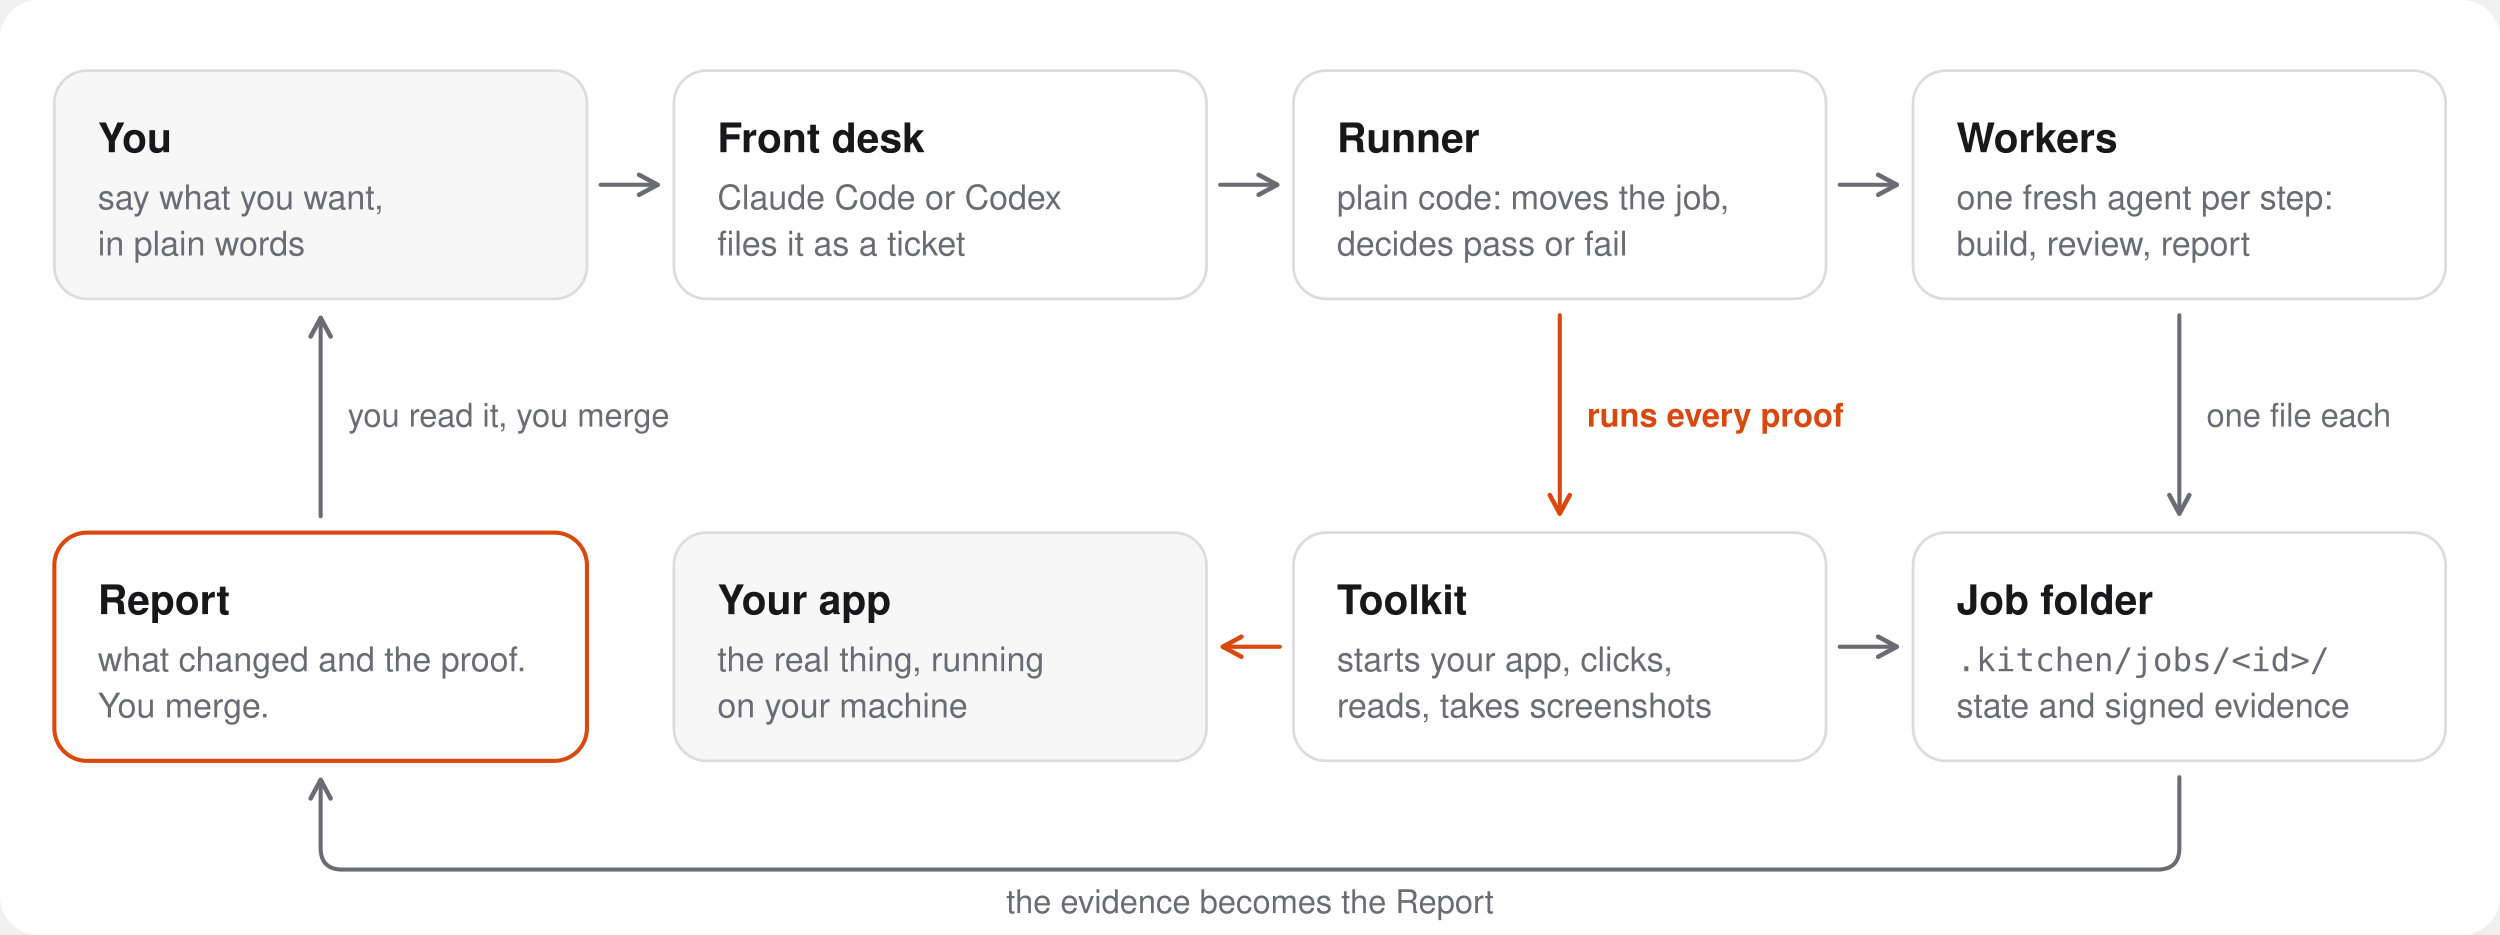
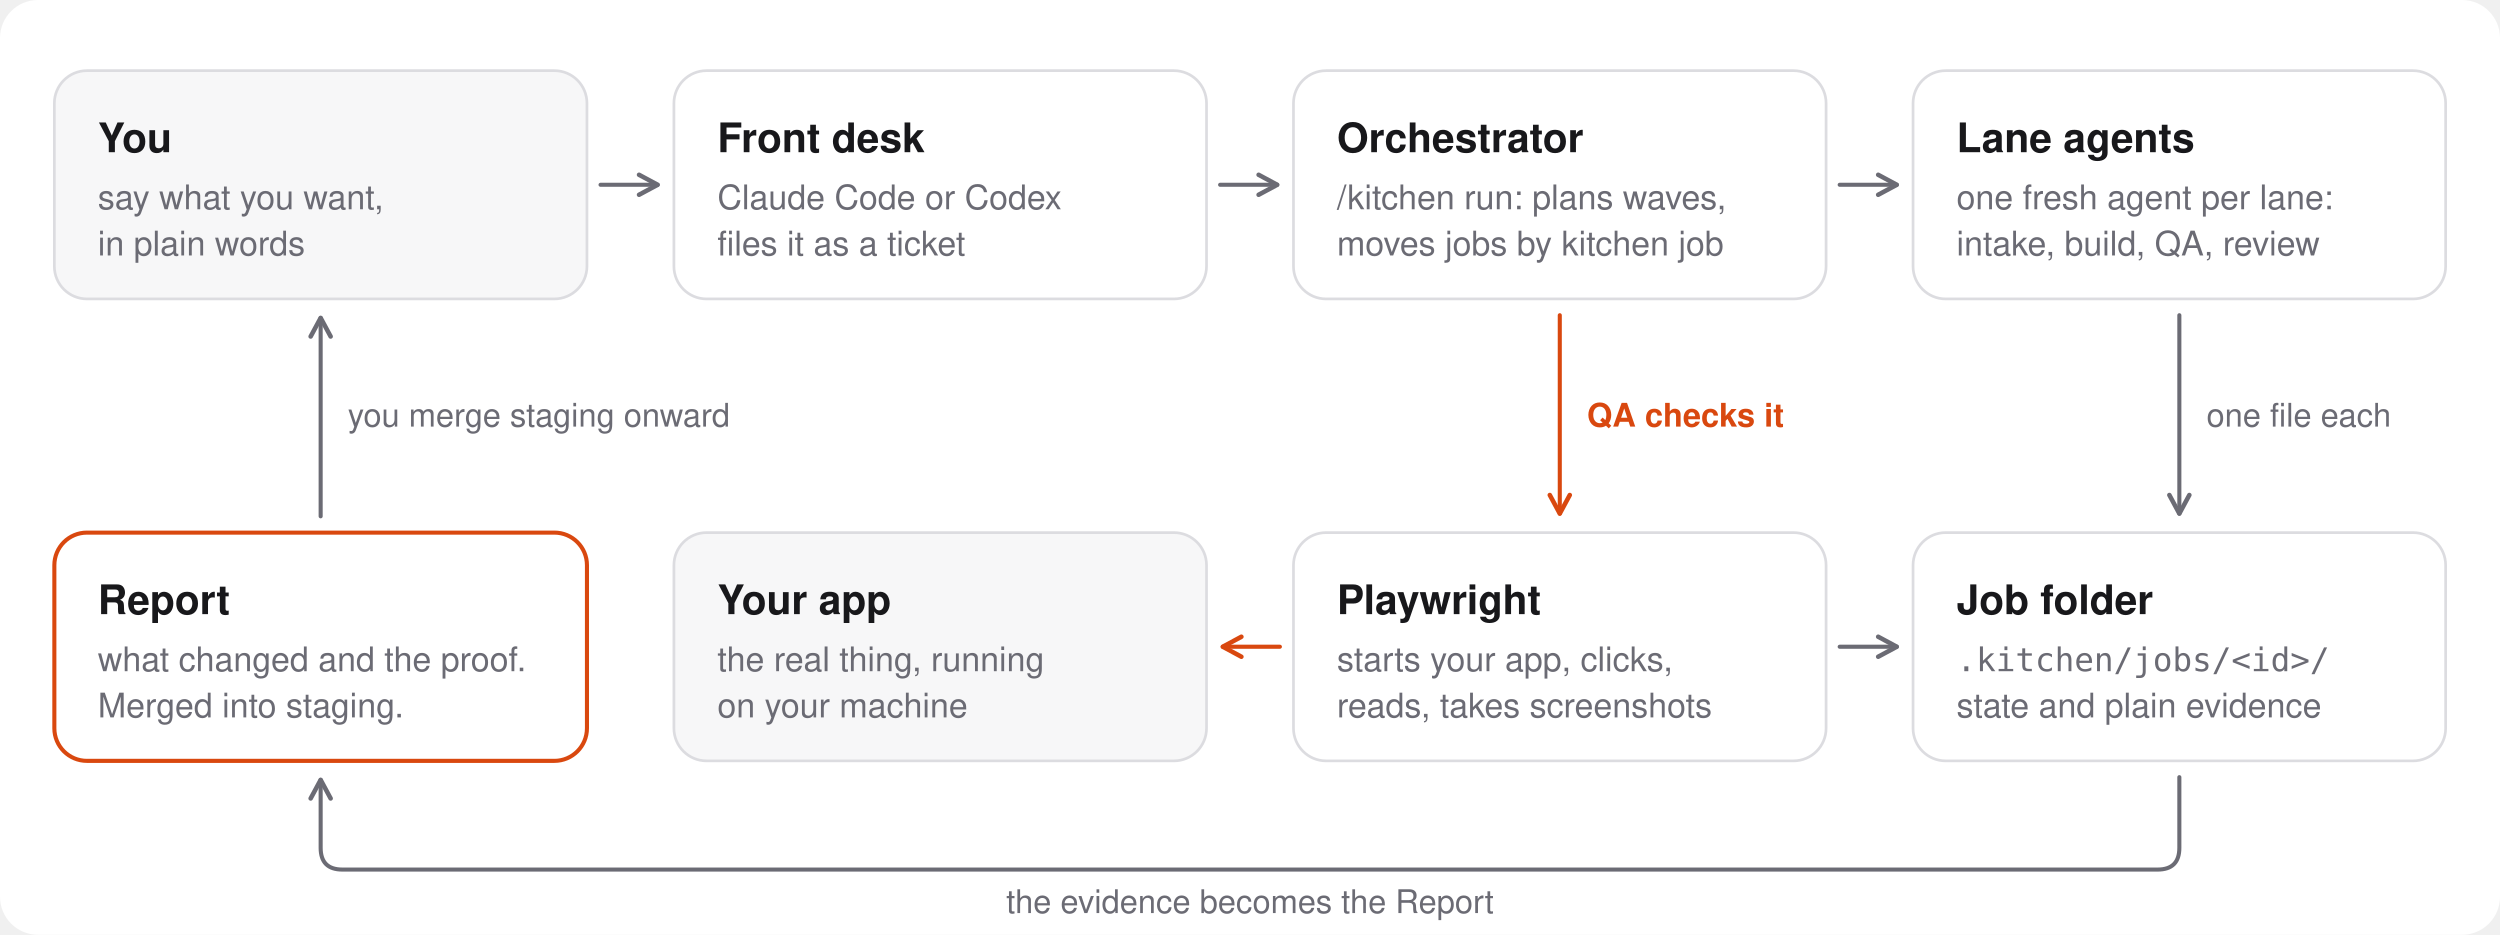
<svg xmlns="http://www.w3.org/2000/svg" viewBox="0 0 920 344" width="920" height="344" role="img" aria-label="How Kitchen works: you tell Claude Code or Codex what you want; the runner moves the job; one fresh worker per step writes into the job folder; the runner proves the work by driving your app through the Toolkit; you read the Report and merge.">
  <defs>
    <marker id="hm" viewBox="0 0 10 10" refX="8" refY="5" markerWidth="7" markerHeight="7" orient="auto-start-reverse">
      <path d="M1.5,1.5L8,5L1.5,8.5" fill="none" stroke="#6b6b74" stroke-width="1.6" stroke-linecap="round" stroke-linejoin="round" />
    </marker>
    <marker id="ha" viewBox="0 0 10 10" refX="8" refY="5" markerWidth="7" markerHeight="7" orient="auto-start-reverse">
      <path d="M1.5,1.5L8,5L1.5,8.5" fill="none" stroke="#d9480f" stroke-width="1.6" stroke-linecap="round" stroke-linejoin="round" />
    </marker>
  </defs>
  <style>text{font-family:-apple-system,BlinkMacSystemFont,"Segoe UI","Helvetica Neue",Helvetica,Arial,sans-serif}.t{font-size:15px;font-weight:600;fill:#18181b}.s{font-size:12.5px;fill:#6b6b74}.m{font-size:12px;fill:#6b6b74;font-family:"SF Mono",ui-monospace,Menlo,Consolas,monospace}.l{font-size:12px;fill:#6b6b74}.la{font-size:12px;fill:#d9480f;font-weight:600}</style>
  <rect width="920" height="344" rx="14" fill="#ffffff" />
  <g>
    <rect x="20" y="26" width="196" height="84" rx="12" fill="#f7f7f8" stroke="#dcdce0" stroke-width="1" />
    <text x="36" y="56" class="t">You</text>
    <text x="36" y="77" class="s">say what you want,</text>
    <text x="36" y="94" class="s">in plain words</text>
  </g>
  <g>
    <rect x="248" y="26" width="196" height="84" rx="12" fill="#ffffff" stroke="#dcdce0" stroke-width="1" />
    <text x="264" y="56" class="t">Front desk</text>
    <text x="264" y="77" class="s">Claude Code or Codex</text>
    <text x="264" y="94" class="s">files it as a ticket</text>
  </g>
  <g>
    <rect x="476" y="26" width="196" height="84" rx="12" fill="#ffffff" stroke="#dcdce0" stroke-width="1" />
-     <text x="492" y="56" class="t">Runner</text>
-     <text x="492" y="77" class="s">plain code: moves the job,</text>
-     <text x="492" y="94" class="s">decides pass or fail</text>
+     <text x="492" y="56" class="t">Orchestrator</text>
+     <text x="492" y="77" class="s">/kitchen run: plans waves,</text>
+     <text x="492" y="94" class="s">moves jobs by kitchen job</text>
  </g>
  <g>
    <rect x="704" y="26" width="196" height="84" rx="12" fill="#ffffff" stroke="#dcdce0" stroke-width="1" />
-     <text x="720" y="56" class="t">Workers</text>
-     <text x="720" y="77" class="s">one fresh agent per step:</text>
-     <text x="720" y="94" class="s">build, review, report</text>
+     <text x="720" y="56" class="t">Lane agents</text>
+     <text x="720" y="77" class="s">one fresh agent per lane:</text>
+     <text x="720" y="94" class="s">intake, build, QA, review</text>
  </g>
  <g>
    <rect x="20" y="196" width="196" height="84" rx="12" fill="#ffffff" stroke="#d9480f" stroke-width="1.5" />
    <text x="36" y="226" class="t">Report</text>
    <text x="36" y="247" class="s">what changed and the proof.</text>
-     <text x="36" y="264" class="s">You merge.</text>
+     <text x="36" y="264" class="s">Merged into staging.</text>
  </g>
  <g>
    <rect x="248" y="196" width="196" height="84" rx="12" fill="#f7f7f8" stroke="#dcdce0" stroke-width="1" />
    <text x="264" y="226" class="t">Your app</text>
    <text x="264" y="247" class="s">the real thing, running</text>
    <text x="264" y="264" class="s">on your machine</text>
  </g>
  <g>
    <rect x="476" y="196" width="196" height="84" rx="12" fill="#ffffff" stroke="#dcdce0" stroke-width="1" />
-     <text x="492" y="226" class="t">Toolkit</text>
+     <text x="492" y="226" class="t">Playwright</text>
    <text x="492" y="247" class="s">starts your app, clicks,</text>
    <text x="492" y="264" class="s">reads, takes screenshots</text>
  </g>
  <g>
    <rect x="704" y="196" width="196" height="84" rx="12" fill="#ffffff" stroke="#dcdce0" stroke-width="1" />
    <text x="720" y="226" class="t">Job folder</text>
    <text x="720" y="247" class="m">.kitchen/jobs/&lt;id&gt;/</text>
-     <text x="720" y="264" class="s">state and signed evidence</text>
+     <text x="720" y="264" class="s">state and plain evidence</text>
  </g>
  <path d="M221,68H242" fill="none" stroke="#6b6b74" stroke-width="1.5" stroke-linecap="round" stroke-linejoin="round" marker-end="url(#hm)" />
  <path d="M449,68H470" fill="none" stroke="#6b6b74" stroke-width="1.5" stroke-linecap="round" stroke-linejoin="round" marker-end="url(#hm)" />
  <path d="M677,68H698" fill="none" stroke="#6b6b74" stroke-width="1.5" stroke-linecap="round" stroke-linejoin="round" marker-end="url(#hm)" />
  <path d="M574,116V189" fill="none" stroke="#d9480f" stroke-width="1.5" stroke-linecap="round" stroke-linejoin="round" marker-end="url(#ha)" />
-   <text x="584" y="157" class="la">runs every proof</text>
+   <text x="584" y="157" class="la">QA checks it</text>
  <path d="M471,238H450" fill="none" stroke="#d9480f" stroke-width="1.5" stroke-linecap="round" stroke-linejoin="round" marker-end="url(#ha)" />
  <path d="M677,238H698" fill="none" stroke="#6b6b74" stroke-width="1.5" stroke-linecap="round" stroke-linejoin="round" marker-end="url(#hm)" />
  <path d="M802,116V189" fill="none" stroke="#6b6b74" stroke-width="1.5" stroke-linecap="round" stroke-linejoin="round" marker-end="url(#hm)" />
  <text x="812" y="157" class="l">one file each</text>
  <path d="M802,286V312Q802,320 794,320H126Q118,320 118,312V287" fill="none" stroke="#6b6b74" stroke-width="1.5" stroke-linecap="round" stroke-linejoin="round" marker-end="url(#hm)" />
  <text x="460" y="336" text-anchor="middle" class="l">the evidence becomes the Report</text>
  <path d="M118,190V117" fill="none" stroke="#6b6b74" stroke-width="1.5" stroke-linecap="round" stroke-linejoin="round" marker-end="url(#hm)" />
-   <text x="128" y="157" class="l">you read it, you merge</text>
+   <text x="128" y="157" class="l">you merge staging onward</text>
</svg>
